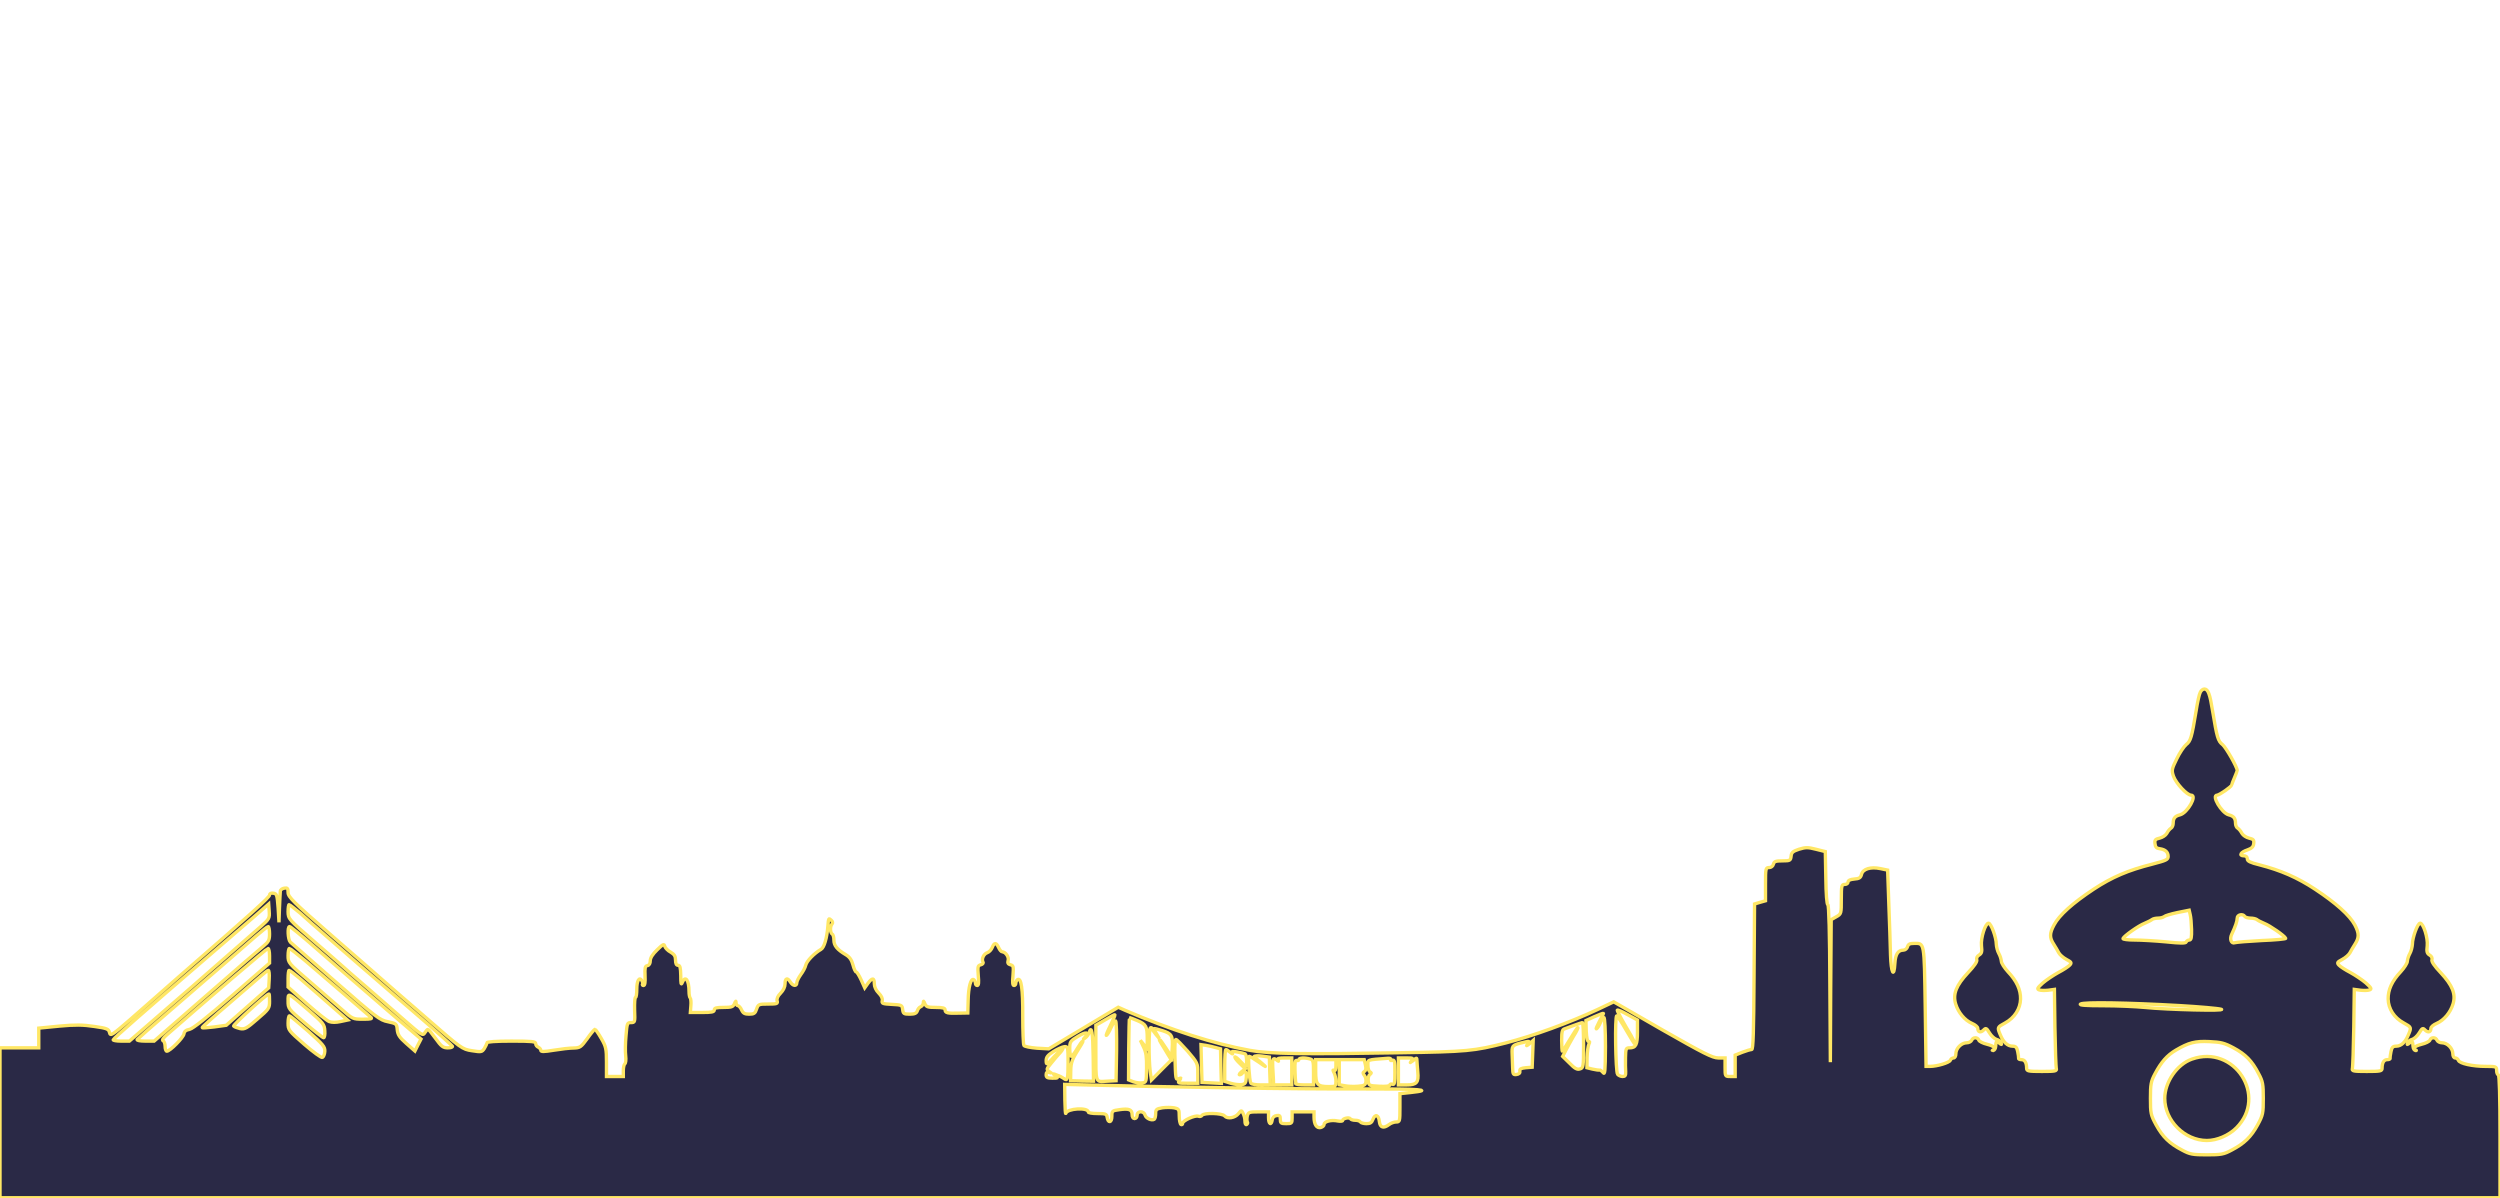
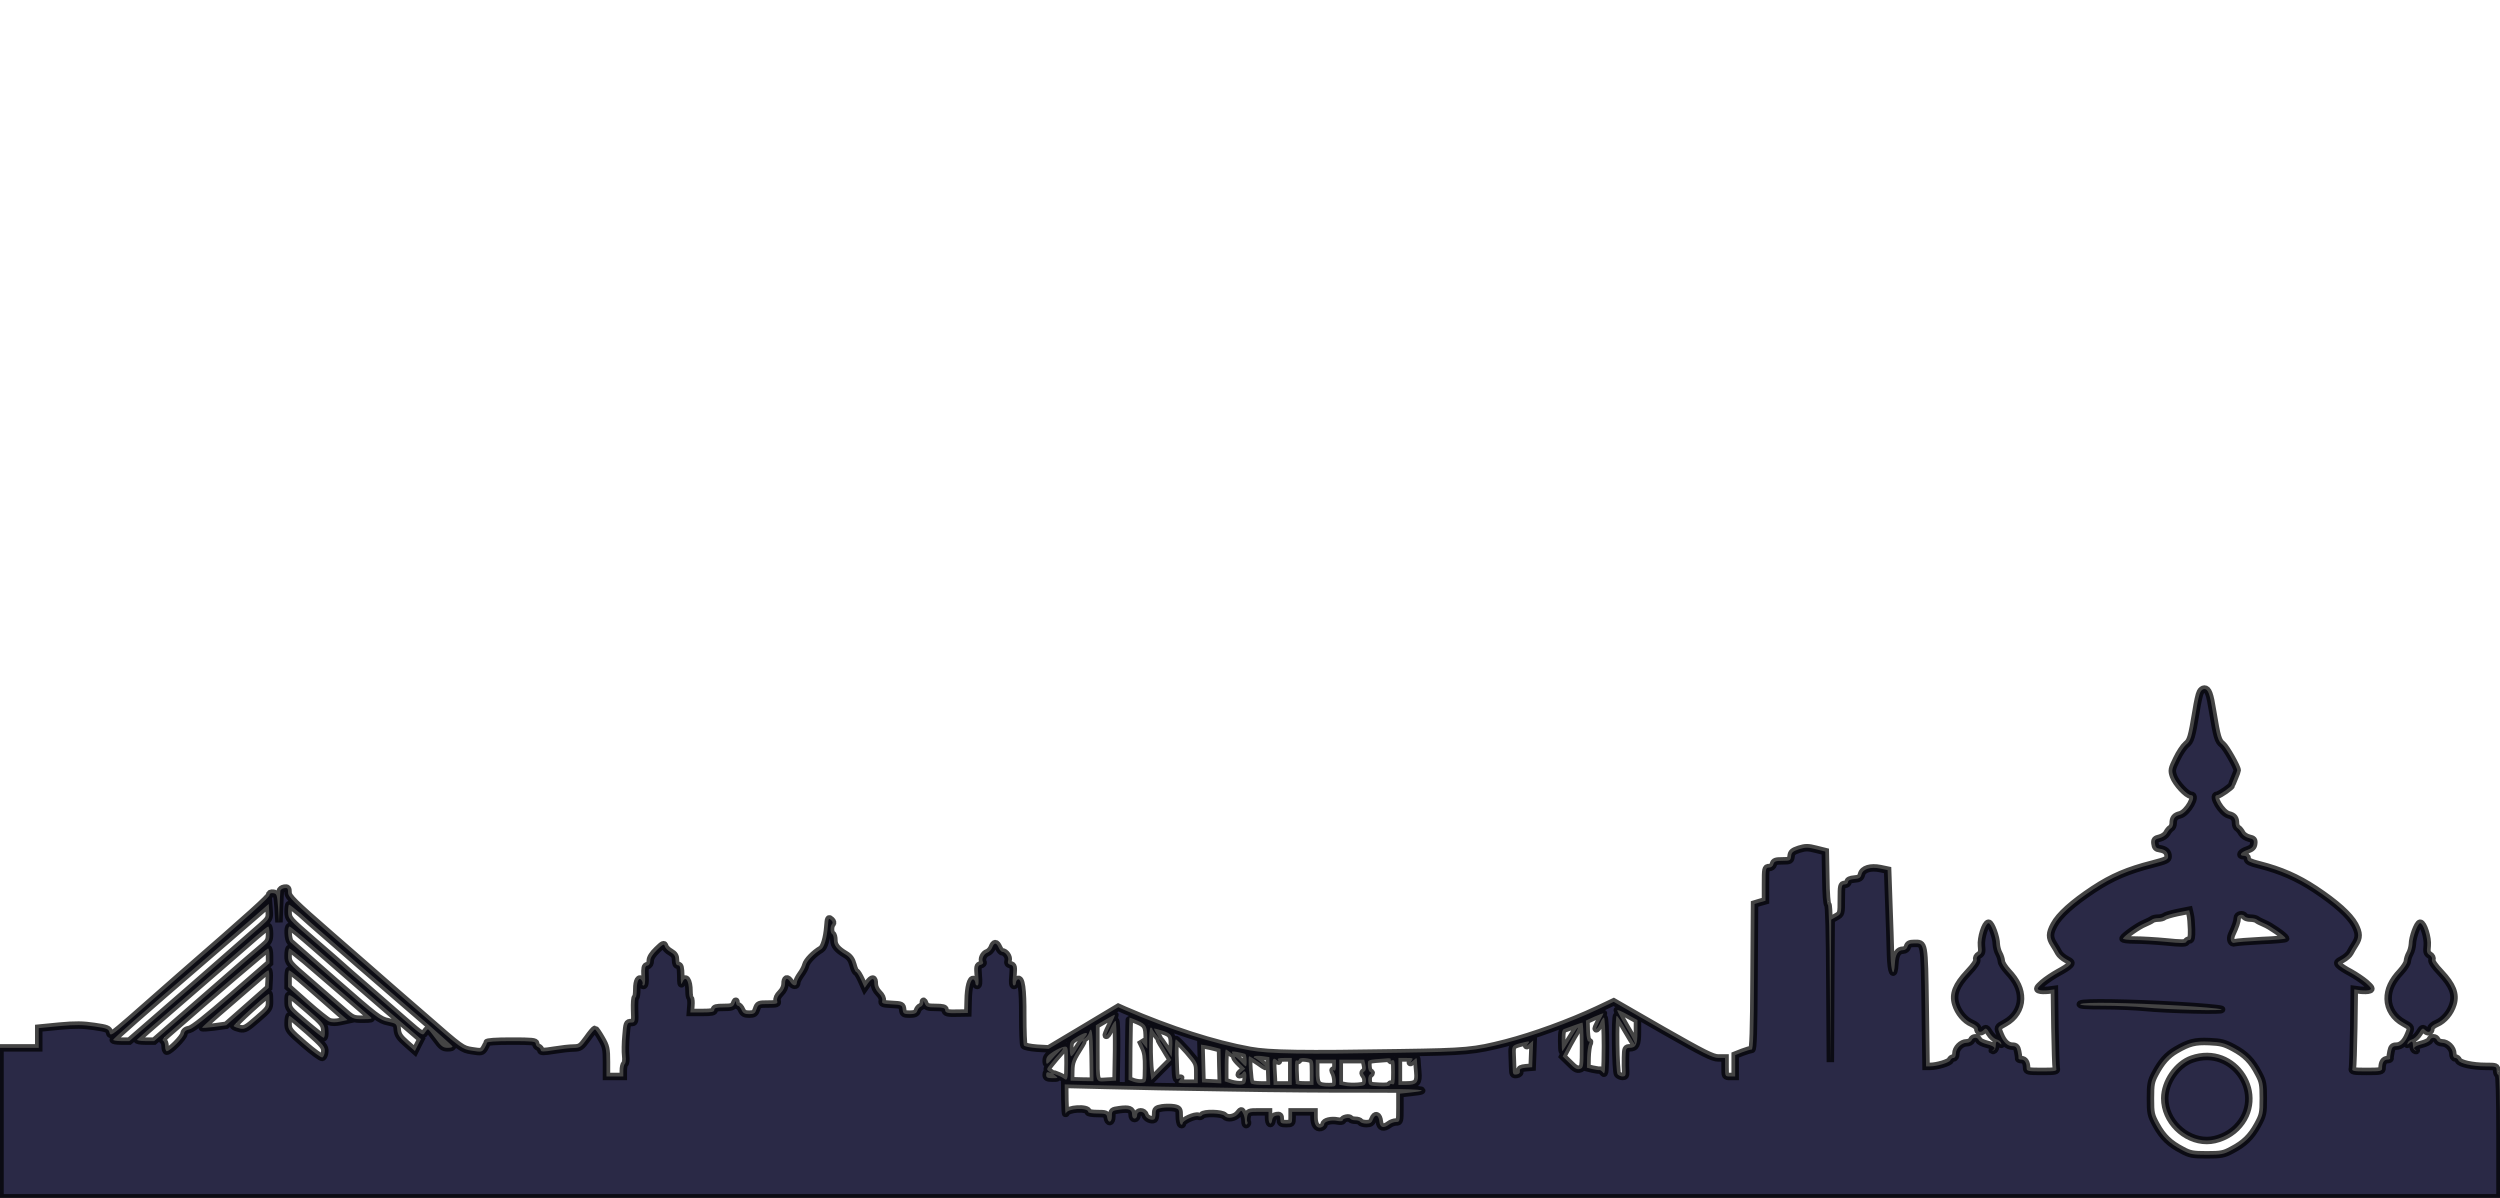
- <svg xmlns="http://www.w3.org/2000/svg" version="1.0" width="1484pt" height="711pt" viewBox="0 0 1484 711" preserveAspectRatio="xMidYMid meet">
-   <g transform="translate(0,711) scale(0.1,-0.1)" class="path" stroke-width="20" stroke="#ffe765" fill="#2a2946">
-     <path d="M13061 3001 c-6 -10 -17 -60 -25 -112 -26 -157 -32 -178 -59 -199 -13 -11 -39 -49 -56 -85 -30 -61 -31 -68 -19 -103 15 -42 80 -112 104 -112 39 0 -21 -106 -66 -117 -29 -7 -40 -20 -40 -50 0 -12 -6 -26 -14 -30 -7 -4 -18 -18 -24 -30 -7 -12 -26 -24 -42 -28 -26 -6 -31 -11 -28 -33 2 -20 9 -28 28 -30 34 -5 50 -20 50 -46 0 -19 -12 -24 -92 -45 -146 -37 -240 -77 -351 -150 -124 -82 -204 -154 -234 -211 -27 -50 -28 -75 -2 -115 10 -16 24 -39 30 -51 6 -11 26 -29 45 -39 30 -16 33 -20 20 -34 -8 -9 -39 -29 -68 -44 -29 -16 -71 -44 -92 -62 -32 -29 -36 -36 -22 -41 9 -4 34 -4 54 -2 l37 5 3 -226 c2 -124 6 -234 8 -243 5 -16 -4 -18 -85 -18 -83 0 -91 2 -91 19 0 33 -11 51 -31 51 -10 0 -18 3 -17 8 1 4 -1 22 -5 40 -5 25 -11 32 -31 32 -29 0 -54 23 -72 67 -19 45 -19 45 29 71 55 30 90 84 91 142 1 55 -23 107 -75 162 -21 23 -39 51 -39 62 -1 12 -7 32 -15 46 -8 14 -14 39 -15 55 0 40 -31 125 -46 125 -19 0 -47 -88 -42 -134 4 -35 2 -45 -14 -55 -12 -7 -17 -18 -14 -28 4 -10 -14 -37 -52 -77 -70 -75 -91 -127 -73 -186 15 -50 54 -97 97 -115 19 -8 34 -21 34 -29 0 -23 17 -28 34 -11 14 15 18 13 36 -17 11 -18 30 -35 42 -38 12 -3 24 -12 26 -20 5 -13 3 -13 -11 -1 -17 14 -19 11 -21 -23 -1 -11 -7 -20 -14 -22 -7 -1 -8 0 -2 3 21 10 8 23 -34 34 -25 6 -47 17 -50 25 -7 19 -35 18 -42 -1 -4 -8 -17 -15 -30 -15 -31 0 -64 -33 -64 -65 0 -15 -6 -25 -14 -25 -8 0 -16 -6 -19 -14 -6 -14 -79 -36 -120 -36 l-24 0 -5 356 c-6 389 -4 374 -66 374 -26 0 -35 -5 -39 -20 -3 -11 -14 -20 -25 -20 -31 0 -47 -24 -50 -79 -5 -91 -23 -56 -26 51 -1 57 -6 193 -10 303 l-7 200 -43 9 c-58 12 -104 -2 -112 -34 -5 -20 -13 -26 -43 -28 -24 -2 -37 -8 -37 -18 0 -8 -9 -14 -20 -14 -18 0 -20 -7 -20 -87 0 -87 0 -88 -30 -105 l-30 -17 -3 -423 -2 -423 -3 468 c-1 295 -6 467 -12 467 -6 0 -11 64 -12 158 l-3 157 -56 14 c-47 12 -61 12 -100 0 -36 -12 -45 -19 -47 -41 -3 -26 -6 -28 -51 -28 -40 0 -50 -3 -54 -20 -3 -12 -14 -20 -26 -20 -20 0 -21 -5 -21 -99 l0 -98 -32 -9 -33 -10 -3 -432 c-2 -329 -5 -432 -14 -432 -7 0 -32 -7 -55 -16 l-43 -17 0 -63 0 -64 -30 0 c-30 0 -30 1 -30 55 l0 55 -40 0 c-34 0 -87 27 -331 166 l-290 167 -97 -46 c-164 -77 -381 -156 -544 -198 -189 -48 -229 -52 -628 -58 -569 -10 -777 -7 -890 14 -212 38 -473 122 -744 239 l-38 17 -207 -124 -206 -123 -70 4 c-39 3 -73 10 -77 16 -4 6 -7 85 -7 176 1 161 -9 229 -31 215 -5 -3 -10 -13 -10 -21 0 -8 -5 -14 -11 -14 -8 0 -10 18 -6 59 4 53 3 60 -15 64 -14 4 -18 11 -14 25 7 20 -15 52 -35 52 -5 0 -15 11 -21 25 -14 31 -26 32 -38 1 -5 -13 -18 -27 -29 -31 -22 -7 -36 -38 -26 -56 4 -6 -2 -13 -13 -16 -18 -4 -19 -11 -15 -64 4 -41 2 -59 -6 -59 -6 0 -11 6 -11 14 0 8 -5 18 -10 21 -17 10 -32 -45 -33 -124 l-2 -74 -55 -1 c-65 -2 -80 1 -80 20 0 10 -15 14 -55 14 -48 0 -57 3 -65 22 -7 18 -9 19 -9 5 -1 -10 -8 -20 -16 -23 -8 -3 -17 -14 -20 -25 -5 -14 -16 -19 -45 -19 -35 0 -39 3 -42 28 -3 26 -6 27 -64 30 -55 3 -61 5 -57 22 3 12 -5 29 -21 45 -16 16 -26 37 -26 55 0 37 -12 38 -38 3 l-19 -27 -21 47 c-12 26 -25 47 -29 47 -5 0 -14 19 -20 43 -8 30 -20 47 -44 61 -49 29 -69 53 -69 85 0 17 -4 33 -10 36 -13 8 -13 48 -1 60 6 6 4 15 -5 23 -15 14 -16 13 -20 -38 -5 -67 -22 -125 -40 -135 -40 -23 -85 -69 -91 -94 -3 -14 -17 -40 -30 -57 -12 -17 -23 -38 -23 -47 0 -23 -23 -21 -38 3 -18 29 -32 25 -32 -10 0 -18 -10 -39 -26 -55 -17 -17 -24 -33 -21 -46 5 -17 0 -19 -53 -19 -56 0 -59 -1 -69 -30 -8 -25 -15 -30 -44 -30 -26 0 -36 5 -45 25 -6 14 -16 25 -22 25 -5 0 -10 8 -11 18 0 13 -2 12 -9 -5 -8 -20 -17 -23 -65 -23 -42 0 -55 -3 -55 -15 0 -12 -15 -15 -71 -15 l-71 0 3 40 c2 21 0 42 -4 46 -4 4 -7 21 -7 38 0 69 -22 98 -40 54 -7 -18 -9 -8 -9 40 -1 48 -4 62 -16 62 -10 0 -15 10 -15 30 0 24 -7 35 -29 48 -17 9 -32 25 -35 35 -4 16 -10 13 -45 -21 -27 -26 -41 -48 -41 -65 0 -16 -6 -27 -17 -29 -14 -2 -16 -13 -14 -61 2 -37 -1 -57 -9 -57 -6 0 -9 4 -6 8 2 4 1 14 -4 21 -15 25 -30 0 -30 -50 0 -27 -3 -49 -7 -49 -5 0 -7 -34 -6 -75 3 -73 2 -75 -21 -75 -23 0 -24 -4 -30 -78 -4 -42 -5 -96 -2 -119 3 -24 0 -45 -5 -48 -5 -4 -9 -22 -9 -41 l0 -34 -50 0 -50 0 0 86 c0 78 -3 92 -31 140 -17 30 -34 54 -37 54 -4 0 -25 -25 -46 -55 -37 -51 -43 -55 -80 -56 -23 0 -76 -6 -118 -13 -61 -10 -78 -10 -78 0 0 6 -7 14 -15 18 -8 3 -15 12 -15 21 0 13 -21 15 -145 15 -93 0 -145 -4 -145 -10 0 -6 -7 -21 -15 -34 -14 -21 -18 -22 -74 -13 -58 9 -62 12 -277 200 -121 104 -237 206 -260 226 -23 20 -156 137 -298 260 -226 197 -256 227 -256 253 0 25 -4 29 -22 26 -13 -2 -24 -10 -24 -18 -1 -8 -3 -53 -5 -100 l-3 -85 -5 85 c-6 79 -8 85 -28 88 -15 2 -23 -2 -23 -11 0 -13 -106 -109 -535 -482 -88 -77 -162 -142 -165 -145 -3 -3 -59 -52 -125 -110 -112 -97 -120 -102 -125 -79 -5 21 -14 25 -90 36 -67 10 -112 11 -208 2 l-122 -12 0 -58 0 -59 -115 0 -115 0 0 -445 0 -445 7420 0 7420 0 0 365 c0 237 -4 365 -10 365 -5 0 -10 11 -10 25 0 24 -2 25 -66 25 -77 0 -154 17 -161 36 -3 8 -11 14 -19 14 -8 0 -14 10 -14 25 0 32 -33 65 -64 65 -13 0 -26 7 -30 15 -7 19 -35 20 -42 1 -3 -8 -25 -19 -50 -25 -42 -11 -55 -24 -34 -34 6 -3 5 -4 -2 -3 -7 2 -13 11 -14 22 -2 34 -4 37 -21 23 -14 -12 -16 -12 -11 1 2 8 14 17 26 20 12 3 31 20 42 38 18 30 22 32 36 17 17 -17 34 -12 34 11 0 8 15 21 34 29 43 18 82 65 97 115 18 59 -3 111 -73 186 -38 40 -56 67 -52 77 3 10 -2 21 -14 28 -16 10 -18 20 -14 55 5 46 -23 134 -42 134 -15 0 -46 -85 -46 -125 -1 -16 -7 -41 -15 -55 -8 -14 -14 -34 -15 -46 0 -11 -18 -39 -39 -62 -52 -55 -76 -107 -75 -162 1 -58 36 -112 92 -142 47 -26 47 -26 28 -71 -18 -44 -43 -67 -72 -67 -20 0 -26 -7 -31 -32 -4 -18 -6 -36 -5 -40 1 -5 -7 -8 -17 -8 -20 0 -31 -18 -31 -51 0 -17 -8 -19 -91 -19 -81 0 -90 2 -85 18 2 9 6 119 8 243 l3 226 37 -5 c20 -2 45 -2 54 2 14 5 10 12 -22 41 -21 18 -63 46 -92 62 -29 15 -60 35 -68 44 -13 14 -10 18 20 34 19 10 39 28 45 39 6 12 20 35 30 51 26 40 25 65 -1 115 -31 57 -111 129 -235 211 -106 70 -205 113 -330 145 -56 14 -73 22 -73 36 0 12 -8 18 -21 18 -31 0 -18 22 22 35 25 9 35 18 37 37 3 22 -2 27 -28 33 -16 4 -35 16 -42 28 -6 12 -17 26 -24 30 -8 4 -14 18 -14 30 0 30 -11 43 -40 50 -43 11 -105 117 -69 117 14 1 85 50 86 60 0 3 8 22 17 44 9 21 16 40 16 43 0 19 -67 137 -87 153 -27 21 -33 42 -59 199 -16 102 -27 131 -49 131 -8 0 -19 -8 -24 -19z m-11513 -1391 c-29 -26 -217 -189 -416 -364 l-364 -316 -50 0 c-27 0 -48 4 -46 8 3 9 176 161 537 472 118 102 253 219 300 259 l86 75 3 -43 c3 -41 1 -46 -50 -91z m236 78 c33 -29 63 -56 66 -59 3 -3 129 -113 280 -244 151 -131 337 -291 412 -356 75 -66 140 -124 143 -129 4 -6 -7 -10 -27 -10 -28 0 -38 8 -72 55 -22 30 -42 55 -45 55 -4 0 -12 -9 -19 -20 -12 -20 -18 -16 -119 72 -58 51 -161 140 -227 198 -67 57 -130 113 -141 123 -11 10 -88 78 -172 150 -151 131 -152 132 -153 175 0 23 3 42 6 42 4 0 34 -24 68 -52z m11225 -95 c1 -48 -2 -63 -13 -63 -8 0 -16 -5 -18 -11 -3 -9 -34 -9 -119 0 -63 6 -148 11 -188 11 -40 0 -71 4 -69 9 6 15 92 76 128 90 19 8 39 18 45 23 5 4 21 8 35 8 14 0 30 4 36 9 5 5 41 16 79 24 l70 14 6 -26 c4 -14 7 -54 8 -88z m316 77 c3 -5 19 -10 34 -10 15 0 31 -4 37 -8 5 -5 25 -15 44 -23 34 -13 122 -74 128 -89 1 -4 -62 -10 -142 -13 -79 -4 -151 -10 -160 -13 -21 -8 -32 21 -19 49 23 49 33 79 33 97 0 21 34 28 45 10z m-11725 -103 c0 -38 -5 -47 -37 -74 -21 -17 -175 -150 -343 -297 l-305 -266 -53 0 c-30 0 -51 4 -48 9 4 5 86 78 184 162 326 282 455 394 521 452 36 31 69 57 73 57 4 0 8 -19 8 -43z m261 -73 c74 -64 161 -140 194 -169 115 -100 381 -330 413 -356 l31 -27 -18 -35 -18 -36 -51 45 c-41 36 -51 52 -54 82 -3 35 -5 36 -55 47 -48 9 -70 26 -309 235 -142 124 -263 231 -271 238 -14 15 -18 92 -4 92 5 0 69 -52 142 -116z m-261 -58 l0 -43 -222 -193 c-148 -129 -232 -195 -252 -200 -22 -4 -32 -12 -34 -27 -3 -22 -83 -103 -102 -103 -5 0 -10 13 -10 29 0 16 -6 31 -12 33 -8 3 1 17 22 35 281 246 594 513 601 513 5 0 9 -20 9 -44z m211 -28 c98 -84 367 -315 389 -335 12 -11 5 -13 -46 -13 -59 0 -61 1 -125 58 -36 31 -122 106 -192 167 -126 108 -127 110 -127 152 0 24 4 43 8 43 4 0 46 -33 93 -72z m-213 -110 l-3 -52 -126 -111 -126 -111 -72 -10 c-39 -5 -71 -7 -71 -4 0 4 70 67 157 141 86 74 172 149 192 166 20 18 40 33 44 33 4 0 7 -23 5 -52z m181 5 c31 -26 107 -93 170 -148 l114 -100 -42 -9 c-26 -6 -52 -6 -67 0 -13 5 -73 53 -134 107 l-110 98 0 50 c0 27 3 49 6 49 4 0 32 -21 63 -47z m-179 -137 c0 -41 -3 -46 -72 -105 -63 -55 -75 -62 -102 -57 -17 4 -34 10 -39 15 -6 6 196 191 210 191 2 0 3 -20 3 -44z m231 -52 c89 -77 95 -85 97 -123 2 -23 -2 -41 -7 -41 -5 0 -55 39 -110 86 -100 85 -101 87 -101 131 0 53 -5 55 121 -53z m11104 27 c121 -7 234 -17 250 -22 37 -11 -317 -3 -455 11 -52 5 -162 10 -245 10 -103 0 -145 3 -135 10 19 13 285 8 585 -9z m-3215 -156 c0 -76 -9 -95 -47 -95 -21 0 -23 -4 -24 -57 -1 -32 0 -70 1 -85 1 -22 -3 -28 -18 -28 -11 0 -24 6 -30 13 -12 14 -17 347 -5 347 4 0 30 -39 56 -85 27 -47 51 -85 53 -85 3 0 -8 24 -24 53 -17 28 -42 72 -56 97 -14 25 -26 49 -26 53 0 5 27 -6 60 -25 l60 -33 0 -70z m-227 60 c-14 -27 -22 -45 -16 -42 6 4 16 20 23 37 7 16 16 30 21 30 5 0 9 -78 9 -172 -1 -148 -3 -170 -14 -155 -8 10 -18 17 -22 15 -5 -1 -24 2 -42 6 l-32 8 1 61 c1 34 6 70 11 80 6 11 5 16 -2 15 -7 -2 -12 21 -14 60 l-2 64 50 23 c28 12 52 21 54 20 1 -1 -10 -24 -25 -50z m-2903 -25 c-17 -34 -27 -59 -22 -56 5 3 17 23 27 46 10 22 22 40 27 40 5 0 7 -80 6 -177 l-3 -178 -56 -3 c-68 -4 -64 -15 -64 187 l0 145 55 32 c30 18 56 32 58 30 2 -2 -11 -32 -28 -66z m-4762 -30 c91 -81 102 -94 100 -122 -1 -17 -8 -32 -14 -35 -7 -3 -56 33 -108 78 -93 81 -96 85 -96 126 0 24 4 43 8 43 5 0 54 -41 110 -90z m4925 61 c51 -22 57 -33 57 -109 l0 -57 -21 25 -20 25 19 -40 c15 -30 19 -60 18 -125 -1 -83 -1 -85 -27 -88 -14 -2 -37 2 -52 7 l-28 11 1 185 c1 102 3 185 5 185 2 0 23 -9 48 -19z m2647 -145 c0 -129 -1 -135 -21 -141 -17 -6 -31 2 -62 34 l-41 40 17 33 c9 18 30 57 47 86 18 28 29 52 26 52 -3 0 -24 -31 -47 -70 -23 -38 -43 -70 -45 -70 -2 0 -4 29 -4 64 0 52 3 65 18 69 9 3 35 13 57 21 22 8 43 15 48 16 4 0 7 -60 7 -134z m-2560 97 c0 -5 10 -19 21 -33 l21 -25 -16 27 c-9 15 -16 29 -16 32 0 2 23 -3 50 -12 57 -18 63 -30 58 -108 l-3 -49 -34 53 c-18 28 -35 52 -38 52 -3 0 1 -10 9 -22 8 -13 25 -40 37 -61 l24 -39 -59 -59 -59 -60 -7 48 c-10 78 -9 263 2 263 6 0 10 -3 10 -7z m-351 -162 l2 -149 -68 1 -68 2 1 57 c1 55 7 69 62 156 8 12 12 22 9 22 -4 0 -18 -20 -33 -45 -14 -25 -30 -45 -35 -45 -5 0 -9 20 -9 44 0 42 2 46 50 75 48 29 68 25 38 -9 -11 -12 -10 -12 4 -1 10 7 20 21 23 32 15 45 22 0 24 -140z m561 29 c59 -69 60 -72 60 -130 l0 -60 -61 0 c-56 0 -60 1 -48 17 12 15 12 16 -3 10 -20 -7 -19 -13 -24 141 -1 50 1 92 6 92 5 0 36 -32 70 -70z m2019 43 c-11 -14 -9 -14 9 1 l23 20 -3 -80 -3 -79 -38 -3 c-29 -3 -37 -7 -35 -20 2 -11 -5 -18 -19 -20 -21 -3 -23 1 -24 40 -1 24 -2 60 -3 81 -2 48 1 52 49 65 57 14 59 14 44 -5z m4189 -23 c71 -38 110 -77 149 -153 25 -46 28 -63 28 -147 0 -89 -2 -99 -34 -158 -39 -71 -79 -110 -154 -149 -46 -25 -63 -28 -147 -28 -84 0 -101 3 -147 28 -75 39 -115 78 -154 149 -32 59 -34 69 -34 158 0 84 3 101 27 146 37 70 72 110 125 141 76 44 112 54 198 50 68 -3 89 -8 143 -37z m-6043 2 l30 -8 2 -103 3 -102 -58 3 -57 3 -3 112 -3 112 28 -4 c15 -3 42 -8 58 -13z m-875 -93 c0 -94 -4 -109 -25 -91 -6 5 -23 14 -40 20 -28 11 -28 11 -11 -3 19 -14 18 -15 -17 -15 -30 0 -37 4 -37 20 0 14 5 18 18 14 16 -5 16 -5 -1 6 -16 11 -16 14 12 48 16 20 39 47 50 59 12 12 21 26 21 30 0 4 -22 -17 -50 -47 -47 -53 -49 -54 -50 -27 0 22 9 33 43 55 24 15 54 28 65 29 21 2 22 -2 22 -98z m963 64 c12 -10 17 -12 12 -4 -6 11 -1 12 31 6 21 -4 42 -9 46 -11 9 -6 11 -74 3 -74 -3 0 -19 15 -35 33 -16 17 -30 27 -30 22 0 -6 14 -23 31 -39 l31 -30 -22 -18 c-12 -10 -17 -18 -12 -18 6 0 14 5 17 10 14 22 26 8 23 -27 -2 -32 -7 -39 -28 -41 -13 -2 -41 1 -62 7 l-38 12 0 94 c0 52 3 95 7 95 3 0 15 -8 26 -17z m234 -110 l3 -83 -55 0 c-29 0 -56 4 -60 10 -9 14 -18 160 -10 160 4 0 30 -16 59 -36 45 -32 47 -32 16 -5 -19 17 -39 31 -43 31 -5 0 -6 4 -3 8 3 5 24 6 48 3 l43 -6 2 -82z m49 65 c-5 9 4 12 38 12 l44 0 0 -80 0 -80 -54 0 -54 0 -1 33 c-1 17 -3 50 -4 72 -3 49 2 60 23 43 12 -10 14 -10 8 0z m190 6 c19 -5 21 -13 21 -80 l0 -74 -54 0 c-29 0 -52 3 -52 8 1 4 1 9 0 12 -1 3 -3 33 -4 68 -1 46 1 61 11 57 6 -2 12 0 12 5 0 11 33 13 66 4z m479 -4 c-3 -6 1 -7 9 -4 14 5 16 -5 16 -71 0 -64 -2 -76 -15 -71 -8 3 -15 1 -15 -5 0 -6 -25 -9 -62 -7 -61 3 -63 4 -66 32 -2 16 2 33 10 38 10 7 10 11 1 15 -7 2 -13 20 -13 38 0 37 -11 33 118 43 13 1 21 -2 17 -8z m124 -7 c-11 -15 -10 -14 9 1 22 19 22 19 23 0 0 -10 3 -41 5 -67 6 -63 -6 -77 -67 -77 l-48 0 0 80 0 80 46 0 c42 0 44 -1 32 -17z m-449 -29 c0 -23 -4 -33 -11 -28 -8 5 -8 1 0 -14 6 -11 11 -34 11 -51 0 -30 -2 -31 -41 -31 -70 0 -79 11 -79 90 l0 70 60 0 60 0 0 -36z m175 5 c5 -21 3 -34 -6 -39 -10 -7 -10 -11 0 -24 7 -8 11 -25 9 -38 -3 -20 -10 -23 -48 -26 -24 -2 -59 -1 -77 3 l-33 6 0 74 0 75 74 0 74 0 7 -31z m-815 -136 c267 -5 635 -8 818 -7 317 1 408 -6 267 -21 l-65 -7 0 -84 c0 -80 -1 -84 -22 -84 -13 0 -32 -7 -42 -15 -33 -25 -54 -19 -58 17 -4 40 -25 48 -38 14 -7 -20 -16 -26 -39 -26 -16 0 -33 5 -36 10 -3 6 -17 10 -30 10 -13 0 -26 4 -29 9 -7 11 -46 2 -46 -10 0 -5 -13 -6 -30 -3 -38 8 -80 -3 -80 -20 0 -8 -9 -16 -20 -19 -24 -6 -40 18 -40 62 l0 31 -65 0 -65 0 0 -35 c0 -33 -2 -35 -35 -35 -31 0 -35 3 -35 26 0 21 -4 25 -22 22 -15 -2 -24 -11 -26 -25 -5 -36 -22 -27 -22 12 l0 35 -60 0 c-55 0 -60 -2 -66 -24 -3 -14 -3 -29 0 -35 4 -5 2 -12 -4 -16 -6 -4 -10 5 -10 20 0 15 -5 35 -11 46 -10 20 -10 20 -28 -2 -20 -25 -65 -33 -82 -13 -14 17 -124 20 -134 3 -4 -6 -13 -8 -21 -5 -20 8 -94 -26 -94 -42 0 -7 -4 -10 -10 -7 -5 3 -10 26 -10 49 0 41 -2 44 -31 50 -17 3 -49 3 -70 0 -35 -6 -39 -10 -39 -35 0 -15 -4 -30 -8 -33 -16 -10 -50 6 -55 25 -7 26 -47 26 -47 -1 0 -11 -7 -20 -15 -20 -9 0 -15 9 -15 24 0 30 -18 37 -75 29 -43 -6 -45 -7 -45 -40 0 -39 -23 -42 -28 -5 -3 20 -10 22 -58 22 -30 0 -54 4 -54 9 0 29 -126 22 -133 -8 -3 -9 -5 26 -6 78 l-1 94 243 -6 c133 -4 460 -10 727 -14z">
- </path>
-     <path d="M13011 823 c-88 -31 -161 -136 -161 -233 0 -132 118 -250 250 -250 60 0 130 30 175 75 188 188 -12 497 -264 408z" />
+ <svg xmlns="http://www.w3.org/2000/svg" version="1.0" width="1484pt" height="711pt" viewBox="0 0 1484 711" preserveAspectRatio="xMidYMid meet" id="svg2">
+   <defs id="defs12" />
+   <g id="g3007" style="stroke:#000000;stroke-opacity:0.733;stroke-width:4.44;stroke-miterlimit:4;stroke-dasharray:none;opacity:1">
+     <g id="g4" class="path" transform="translate(0,711) scale(0.1,-0.1)" stroke-width="20" stroke="#ffe765" fill="#2a2946" style="stroke:#000000;stroke-opacity:0.733;stroke-width:44.4;stroke-miterlimit:4;stroke-dasharray:none">
+       <path id="path6" d="M13061 3001 c-6 -10 -17 -60 -25 -112 -26 -157 -32 -178 -59 -199 -13 -11 -39 -49 -56 -85 -30 -61 -31 -68 -19 -103 15 -42 80 -112 104 -112 39 0 -21 -106 -66 -117 -29 -7 -40 -20 -40 -50 0 -12 -6 -26 -14 -30 -7 -4 -18 -18 -24 -30 -7 -12 -26 -24 -42 -28 -26 -6 -31 -11 -28 -33 2 -20 9 -28 28 -30 34 -5 50 -20 50 -46 0 -19 -12 -24 -92 -45 -146 -37 -240 -77 -351 -150 -124 -82 -204 -154 -234 -211 -27 -50 -28 -75 -2 -115 10 -16 24 -39 30 -51 6 -11 26 -29 45 -39 30 -16 33 -20 20 -34 -8 -9 -39 -29 -68 -44 -29 -16 -71 -44 -92 -62 -32 -29 -36 -36 -22 -41 9 -4 34 -4 54 -2 l37 5 3 -226 c2 -124 6 -234 8 -243 5 -16 -4 -18 -85 -18 -83 0 -91 2 -91 19 0 33 -11 51 -31 51 -10 0 -18 3 -17 8 1 4 -1 22 -5 40 -5 25 -11 32 -31 32 -29 0 -54 23 -72 67 -19 45 -19 45 29 71 55 30 90 84 91 142 1 55 -23 107 -75 162 -21 23 -39 51 -39 62 -1 12 -7 32 -15 46 -8 14 -14 39 -15 55 0 40 -31 125 -46 125 -19 0 -47 -88 -42 -134 4 -35 2 -45 -14 -55 -12 -7 -17 -18 -14 -28 4 -10 -14 -37 -52 -77 -70 -75 -91 -127 -73 -186 15 -50 54 -97 97 -115 19 -8 34 -21 34 -29 0 -23 17 -28 34 -11 14 15 18 13 36 -17 11 -18 30 -35 42 -38 12 -3 24 -12 26 -20 5 -13 3 -13 -11 -1 -17 14 -19 11 -21 -23 -1 -11 -7 -20 -14 -22 -7 -1 -8 0 -2 3 21 10 8 23 -34 34 -25 6 -47 17 -50 25 -7 19 -35 18 -42 -1 -4 -8 -17 -15 -30 -15 -31 0 -64 -33 -64 -65 0 -15 -6 -25 -14 -25 -8 0 -16 -6 -19 -14 -6 -14 -79 -36 -120 -36 l-24 0 -5 356 c-6 389 -4 374 -66 374 -26 0 -35 -5 -39 -20 -3 -11 -14 -20 -25 -20 -31 0 -47 -24 -50 -79 -5 -91 -23 -56 -26 51 -1 57 -6 193 -10 303 l-7 200 -43 9 c-58 12 -104 -2 -112 -34 -5 -20 -13 -26 -43 -28 -24 -2 -37 -8 -37 -18 0 -8 -9 -14 -20 -14 -18 0 -20 -7 -20 -87 0 -87 0 -88 -30 -105 l-30 -17 -3 -423 -2 -423 -3 468 c-1 295 -6 467 -12 467 -6 0 -11 64 -12 158 l-3 157 -56 14 c-47 12 -61 12 -100 0 -36 -12 -45 -19 -47 -41 -3 -26 -6 -28 -51 -28 -40 0 -50 -3 -54 -20 -3 -12 -14 -20 -26 -20 -20 0 -21 -5 -21 -99 l0 -98 -32 -9 -33 -10 -3 -432 c-2 -329 -5 -432 -14 -432 -7 0 -32 -7 -55 -16 l-43 -17 0 -63 0 -64 -30 0 c-30 0 -30 1 -30 55 l0 55 -40 0 c-34 0 -87 27 -331 166 l-290 167 -97 -46 c-164 -77 -381 -156 -544 -198 -189 -48 -229 -52 -628 -58 -569 -10 -777 -7 -890 14 -212 38 -473 122 -744 239 l-38 17 -207 -124 -206 -123 -70 4 c-39 3 -73 10 -77 16 -4 6 -7 85 -7 176 1 161 -9 229 -31 215 -5 -3 -10 -13 -10 -21 0 -8 -5 -14 -11 -14 -8 0 -10 18 -6 59 4 53 3 60 -15 64 -14 4 -18 11 -14 25 7 20 -15 52 -35 52 -5 0 -15 11 -21 25 -14 31 -26 32 -38 1 -5 -13 -18 -27 -29 -31 -22 -7 -36 -38 -26 -56 4 -6 -2 -13 -13 -16 -18 -4 -19 -11 -15 -64 4 -41 2 -59 -6 -59 -6 0 -11 6 -11 14 0 8 -5 18 -10 21 -17 10 -32 -45 -33 -124 l-2 -74 -55 -1 c-65 -2 -80 1 -80 20 0 10 -15 14 -55 14 -48 0 -57 3 -65 22 -7 18 -9 19 -9 5 -1 -10 -8 -20 -16 -23 -8 -3 -17 -14 -20 -25 -5 -14 -16 -19 -45 -19 -35 0 -39 3 -42 28 -3 26 -6 27 -64 30 -55 3 -61 5 -57 22 3 12 -5 29 -21 45 -16 16 -26 37 -26 55 0 37 -12 38 -38 3 l-19 -27 -21 47 c-12 26 -25 47 -29 47 -5 0 -14 19 -20 43 -8 30 -20 47 -44 61 -49 29 -69 53 -69 85 0 17 -4 33 -10 36 -13 8 -13 48 -1 60 6 6 4 15 -5 23 -15 14 -16 13 -20 -38 -5 -67 -22 -125 -40 -135 -40 -23 -85 -69 -91 -94 -3 -14 -17 -40 -30 -57 -12 -17 -23 -38 -23 -47 0 -23 -23 -21 -38 3 -18 29 -32 25 -32 -10 0 -18 -10 -39 -26 -55 -17 -17 -24 -33 -21 -46 5 -17 0 -19 -53 -19 -56 0 -59 -1 -69 -30 -8 -25 -15 -30 -44 -30 -26 0 -36 5 -45 25 -6 14 -16 25 -22 25 -5 0 -10 8 -11 18 0 13 -2 12 -9 -5 -8 -20 -17 -23 -65 -23 -42 0 -55 -3 -55 -15 0 -12 -15 -15 -71 -15 l-71 0 3 40 c2 21 0 42 -4 46 -4 4 -7 21 -7 38 0 69 -22 98 -40 54 -7 -18 -9 -8 -9 40 -1 48 -4 62 -16 62 -10 0 -15 10 -15 30 0 24 -7 35 -29 48 -17 9 -32 25 -35 35 -4 16 -10 13 -45 -21 -27 -26 -41 -48 -41 -65 0 -16 -6 -27 -17 -29 -14 -2 -16 -13 -14 -61 2 -37 -1 -57 -9 -57 -6 0 -9 4 -6 8 2 4 1 14 -4 21 -15 25 -30 0 -30 -50 0 -27 -3 -49 -7 -49 -5 0 -7 -34 -6 -75 3 -73 2 -75 -21 -75 -23 0 -24 -4 -30 -78 -4 -42 -5 -96 -2 -119 3 -24 0 -45 -5 -48 -5 -4 -9 -22 -9 -41 l0 -34 -50 0 -50 0 0 86 c0 78 -3 92 -31 140 -17 30 -34 54 -37 54 -4 0 -25 -25 -46 -55 -37 -51 -43 -55 -80 -56 -23 0 -76 -6 -118 -13 -61 -10 -78 -10 -78 0 0 6 -7 14 -15 18 -8 3 -15 12 -15 21 0 13 -21 15 -145 15 -93 0 -145 -4 -145 -10 0 -6 -7 -21 -15 -34 -14 -21 -18 -22 -74 -13 -58 9 -62 12 -277 200 -121 104 -237 206 -260 226 -23 20 -156 137 -298 260 -226 197 -256 227 -256 253 0 25 -4 29 -22 26 -13 -2 -24 -10 -24 -18 -1 -8 -3 -53 -5 -100 l-3 -85 -5 85 c-6 79 -8 85 -28 88 -15 2 -23 -2 -23 -11 0 -13 -106 -109 -535 -482 -88 -77 -162 -142 -165 -145 -3 -3 -59 -52 -125 -110 -112 -97 -120 -102 -125 -79 -5 21 -14 25 -90 36 -67 10 -112 11 -208 2 l-122 -12 0 -58 0 -59 -115 0 -115 0 0 -445 0 -445 7420 0 7420 0 0 365 c0 237 -4 365 -10 365 -5 0 -10 11 -10 25 0 24 -2 25 -66 25 -77 0 -154 17 -161 36 -3 8 -11 14 -19 14 -8 0 -14 10 -14 25 0 32 -33 65 -64 65 -13 0 -26 7 -30 15 -7 19 -35 20 -42 1 -3 -8 -25 -19 -50 -25 -42 -11 -55 -24 -34 -34 6 -3 5 -4 -2 -3 -7 2 -13 11 -14 22 -2 34 -4 37 -21 23 -14 -12 -16 -12 -11 1 2 8 14 17 26 20 12 3 31 20 42 38 18 30 22 32 36 17 17 -17 34 -12 34 11 0 8 15 21 34 29 43 18 82 65 97 115 18 59 -3 111 -73 186 -38 40 -56 67 -52 77 3 10 -2 21 -14 28 -16 10 -18 20 -14 55 5 46 -23 134 -42 134 -15 0 -46 -85 -46 -125 -1 -16 -7 -41 -15 -55 -8 -14 -14 -34 -15 -46 0 -11 -18 -39 -39 -62 -52 -55 -76 -107 -75 -162 1 -58 36 -112 92 -142 47 -26 47 -26 28 -71 -18 -44 -43 -67 -72 -67 -20 0 -26 -7 -31 -32 -4 -18 -6 -36 -5 -40 1 -5 -7 -8 -17 -8 -20 0 -31 -18 -31 -51 0 -17 -8 -19 -91 -19 -81 0 -90 2 -85 18 2 9 6 119 8 243 l3 226 37 -5 c20 -2 45 -2 54 2 14 5 10 12 -22 41 -21 18 -63 46 -92 62 -29 15 -60 35 -68 44 -13 14 -10 18 20 34 19 10 39 28 45 39 6 12 20 35 30 51 26 40 25 65 -1 115 -31 57 -111 129 -235 211 -106 70 -205 113 -330 145 -56 14 -73 22 -73 36 0 12 -8 18 -21 18 -31 0 -18 22 22 35 25 9 35 18 37 37 3 22 -2 27 -28 33 -16 4 -35 16 -42 28 -6 12 -17 26 -24 30 -8 4 -14 18 -14 30 0 30 -11 43 -40 50 -43 11 -105 117 -69 117 14 1 85 50 86 60 0 3 8 22 17 44 9 21 16 40 16 43 0 19 -67 137 -87 153 -27 21 -33 42 -59 199 -16 102 -27 131 -49 131 -8 0 -19 -8 -24 -19z m-11513 -1391 c-29 -26 -217 -189 -416 -364 l-364 -316 -50 0 c-27 0 -48 4 -46 8 3 9 176 161 537 472 118 102 253 219 300 259 l86 75 3 -43 c3 -41 1 -46 -50 -91z m236 78 c33 -29 63 -56 66 -59 3 -3 129 -113 280 -244 151 -131 337 -291 412 -356 75 -66 140 -124 143 -129 4 -6 -7 -10 -27 -10 -28 0 -38 8 -72 55 -22 30 -42 55 -45 55 -4 0 -12 -9 -19 -20 -12 -20 -18 -16 -119 72 -58 51 -161 140 -227 198 -67 57 -130 113 -141 123 -11 10 -88 78 -172 150 -151 131 -152 132 -153 175 0 23 3 42 6 42 4 0 34 -24 68 -52z m11225 -95 c1 -48 -2 -63 -13 -63 -8 0 -16 -5 -18 -11 -3 -9 -34 -9 -119 0 -63 6 -148 11 -188 11 -40 0 -71 4 -69 9 6 15 92 76 128 90 19 8 39 18 45 23 5 4 21 8 35 8 14 0 30 4 36 9 5 5 41 16 79 24 l70 14 6 -26 c4 -14 7 -54 8 -88z m316 77 c3 -5 19 -10 34 -10 15 0 31 -4 37 -8 5 -5 25 -15 44 -23 34 -13 122 -74 128 -89 1 -4 -62 -10 -142 -13 -79 -4 -151 -10 -160 -13 -21 -8 -32 21 -19 49 23 49 33 79 33 97 0 21 34 28 45 10z m-11725 -103 c0 -38 -5 -47 -37 -74 -21 -17 -175 -150 -343 -297 l-305 -266 -53 0 c-30 0 -51 4 -48 9 4 5 86 78 184 162 326 282 455 394 521 452 36 31 69 57 73 57 4 0 8 -19 8 -43z m261 -73 c74 -64 161 -140 194 -169 115 -100 381 -330 413 -356 l31 -27 -18 -35 -18 -36 -51 45 c-41 36 -51 52 -54 82 -3 35 -5 36 -55 47 -48 9 -70 26 -309 235 -142 124 -263 231 -271 238 -14 15 -18 92 -4 92 5 0 69 -52 142 -116z m-261 -58 l0 -43 -222 -193 c-148 -129 -232 -195 -252 -200 -22 -4 -32 -12 -34 -27 -3 -22 -83 -103 -102 -103 -5 0 -10 13 -10 29 0 16 -6 31 -12 33 -8 3 1 17 22 35 281 246 594 513 601 513 5 0 9 -20 9 -44z m211 -28 c98 -84 367 -315 389 -335 12 -11 5 -13 -46 -13 -59 0 -61 1 -125 58 -36 31 -122 106 -192 167 -126 108 -127 110 -127 152 0 24 4 43 8 43 4 0 46 -33 93 -72z m-213 -110 l-3 -52 -126 -111 -126 -111 -72 -10 c-39 -5 -71 -7 -71 -4 0 4 70 67 157 141 86 74 172 149 192 166 20 18 40 33 44 33 4 0 7 -23 5 -52z m181 5 c31 -26 107 -93 170 -148 l114 -100 -42 -9 c-26 -6 -52 -6 -67 0 -13 5 -73 53 -134 107 l-110 98 0 50 c0 27 3 49 6 49 4 0 32 -21 63 -47z m-179 -137 c0 -41 -3 -46 -72 -105 -63 -55 -75 -62 -102 -57 -17 4 -34 10 -39 15 -6 6 196 191 210 191 2 0 3 -20 3 -44z m231 -52 c89 -77 95 -85 97 -123 2 -23 -2 -41 -7 -41 -5 0 -55 39 -110 86 -100 85 -101 87 -101 131 0 53 -5 55 121 -53z m11104 27 c121 -7 234 -17 250 -22 37 -11 -317 -3 -455 11 -52 5 -162 10 -245 10 -103 0 -145 3 -135 10 19 13 285 8 585 -9z m-3215 -156 c0 -76 -9 -95 -47 -95 -21 0 -23 -4 -24 -57 -1 -32 0 -70 1 -85 1 -22 -3 -28 -18 -28 -11 0 -24 6 -30 13 -12 14 -17 347 -5 347 4 0 30 -39 56 -85 27 -47 51 -85 53 -85 3 0 -8 24 -24 53 -17 28 -42 72 -56 97 -14 25 -26 49 -26 53 0 5 27 -6 60 -25 l60 -33 0 -70z m-227 60 c-14 -27 -22 -45 -16 -42 6 4 16 20 23 37 7 16 16 30 21 30 5 0 9 -78 9 -172 -1 -148 -3 -170 -14 -155 -8 10 -18 17 -22 15 -5 -1 -24 2 -42 6 l-32 8 1 61 c1 34 6 70 11 80 6 11 5 16 -2 15 -7 -2 -12 21 -14 60 l-2 64 50 23 c28 12 52 21 54 20 1 -1 -10 -24 -25 -50z m-2903 -25 c-17 -34 -27 -59 -22 -56 5 3 17 23 27 46 10 22 22 40 27 40 5 0 7 -80 6 -177 l-3 -178 -56 -3 c-68 -4 -64 -15 -64 187 l0 145 55 32 c30 18 56 32 58 30 2 -2 -11 -32 -28 -66z m-4762 -30 c91 -81 102 -94 100 -122 -1 -17 -8 -32 -14 -35 -7 -3 -56 33 -108 78 -93 81 -96 85 -96 126 0 24 4 43 8 43 5 0 54 -41 110 -90z m4925 61 c51 -22 57 -33 57 -109 l0 -57 -21 25 -20 25 19 -40 c15 -30 19 -60 18 -125 -1 -83 -1 -85 -27 -88 -14 -2 -37 2 -52 7 l-28 11 1 185 c1 102 3 185 5 185 2 0 23 -9 48 -19z m2647 -145 c0 -129 -1 -135 -21 -141 -17 -6 -31 2 -62 34 l-41 40 17 33 c9 18 30 57 47 86 18 28 29 52 26 52 -3 0 -24 -31 -47 -70 -23 -38 -43 -70 -45 -70 -2 0 -4 29 -4 64 0 52 3 65 18 69 9 3 35 13 57 21 22 8 43 15 48 16 4 0 7 -60 7 -134z m-2560 97 c0 -5 10 -19 21 -33 l21 -25 -16 27 c-9 15 -16 29 -16 32 0 2 23 -3 50 -12 57 -18 63 -30 58 -108 l-3 -49 -34 53 c-18 28 -35 52 -38 52 -3 0 1 -10 9 -22 8 -13 25 -40 37 -61 l24 -39 -59 -59 -59 -60 -7 48 c-10 78 -9 263 2 263 6 0 10 -3 10 -7z m-351 -162 l2 -149 -68 1 -68 2 1 57 c1 55 7 69 62 156 8 12 12 22 9 22 -4 0 -18 -20 -33 -45 -14 -25 -30 -45 -35 -45 -5 0 -9 20 -9 44 0 42 2 46 50 75 48 29 68 25 38 -9 -11 -12 -10 -12 4 -1 10 7 20 21 23 32 15 45 22 0 24 -140z m561 29 c59 -69 60 -72 60 -130 l0 -60 -61 0 c-56 0 -60 1 -48 17 12 15 12 16 -3 10 -20 -7 -19 -13 -24 141 -1 50 1 92 6 92 5 0 36 -32 70 -70z m2019 43 c-11 -14 -9 -14 9 1 l23 20 -3 -80 -3 -79 -38 -3 c-29 -3 -37 -7 -35 -20 2 -11 -5 -18 -19 -20 -21 -3 -23 1 -24 40 -1 24 -2 60 -3 81 -2 48 1 52 49 65 57 14 59 14 44 -5z m4189 -23 c71 -38 110 -77 149 -153 25 -46 28 -63 28 -147 0 -89 -2 -99 -34 -158 -39 -71 -79 -110 -154 -149 -46 -25 -63 -28 -147 -28 -84 0 -101 3 -147 28 -75 39 -115 78 -154 149 -32 59 -34 69 -34 158 0 84 3 101 27 146 37 70 72 110 125 141 76 44 112 54 198 50 68 -3 89 -8 143 -37z m-6043 2 l30 -8 2 -103 3 -102 -58 3 -57 3 -3 112 -3 112 28 -4 c15 -3 42 -8 58 -13z m-875 -93 c0 -94 -4 -109 -25 -91 -6 5 -23 14 -40 20 -28 11 -28 11 -11 -3 19 -14 18 -15 -17 -15 -30 0 -37 4 -37 20 0 14 5 18 18 14 16 -5 16 -5 -1 6 -16 11 -16 14 12 48 16 20 39 47 50 59 12 12 21 26 21 30 0 4 -22 -17 -50 -47 -47 -53 -49 -54 -50 -27 0 22 9 33 43 55 24 15 54 28 65 29 21 2 22 -2 22 -98z m963 64 c12 -10 17 -12 12 -4 -6 11 -1 12 31 6 21 -4 42 -9 46 -11 9 -6 11 -74 3 -74 -3 0 -19 15 -35 33 -16 17 -30 27 -30 22 0 -6 14 -23 31 -39 l31 -30 -22 -18 c-12 -10 -17 -18 -12 -18 6 0 14 5 17 10 14 22 26 8 23 -27 -2 -32 -7 -39 -28 -41 -13 -2 -41 1 -62 7 l-38 12 0 94 c0 52 3 95 7 95 3 0 15 -8 26 -17z m234 -110 l3 -83 -55 0 c-29 0 -56 4 -60 10 -9 14 -18 160 -10 160 4 0 30 -16 59 -36 45 -32 47 -32 16 -5 -19 17 -39 31 -43 31 -5 0 -6 4 -3 8 3 5 24 6 48 3 l43 -6 2 -82z m49 65 c-5 9 4 12 38 12 l44 0 0 -80 0 -80 -54 0 -54 0 -1 33 c-1 17 -3 50 -4 72 -3 49 2 60 23 43 12 -10 14 -10 8 0z m190 6 c19 -5 21 -13 21 -80 l0 -74 -54 0 c-29 0 -52 3 -52 8 1 4 1 9 0 12 -1 3 -3 33 -4 68 -1 46 1 61 11 57 6 -2 12 0 12 5 0 11 33 13 66 4z m479 -4 c-3 -6 1 -7 9 -4 14 5 16 -5 16 -71 0 -64 -2 -76 -15 -71 -8 3 -15 1 -15 -5 0 -6 -25 -9 -62 -7 -61 3 -63 4 -66 32 -2 16 2 33 10 38 10 7 10 11 1 15 -7 2 -13 20 -13 38 0 37 -11 33 118 43 13 1 21 -2 17 -8z m124 -7 c-11 -15 -10 -14 9 1 22 19 22 19 23 0 0 -10 3 -41 5 -67 6 -63 -6 -77 -67 -77 l-48 0 0 80 0 80 46 0 c42 0 44 -1 32 -17z m-449 -29 c0 -23 -4 -33 -11 -28 -8 5 -8 1 0 -14 6 -11 11 -34 11 -51 0 -30 -2 -31 -41 -31 -70 0 -79 11 -79 90 l0 70 60 0 60 0 0 -36z m175 5 c5 -21 3 -34 -6 -39 -10 -7 -10 -11 0 -24 7 -8 11 -25 9 -38 -3 -20 -10 -23 -48 -26 -24 -2 -59 -1 -77 3 l-33 6 0 74 0 75 74 0 74 0 7 -31z m-815 -136 c267 -5 635 -8 818 -7 317 1 408 -6 267 -21 l-65 -7 0 -84 c0 -80 -1 -84 -22 -84 -13 0 -32 -7 -42 -15 -33 -25 -54 -19 -58 17 -4 40 -25 48 -38 14 -7 -20 -16 -26 -39 -26 -16 0 -33 5 -36 10 -3 6 -17 10 -30 10 -13 0 -26 4 -29 9 -7 11 -46 2 -46 -10 0 -5 -13 -6 -30 -3 -38 8 -80 -3 -80 -20 0 -8 -9 -16 -20 -19 -24 -6 -40 18 -40 62 l0 31 -65 0 -65 0 0 -35 c0 -33 -2 -35 -35 -35 -31 0 -35 3 -35 26 0 21 -4 25 -22 22 -15 -2 -24 -11 -26 -25 -5 -36 -22 -27 -22 12 l0 35 -60 0 c-55 0 -60 -2 -66 -24 -3 -14 -3 -29 0 -35 4 -5 2 -12 -4 -16 -6 -4 -10 5 -10 20 0 15 -5 35 -11 46 -10 20 -10 20 -28 -2 -20 -25 -65 -33 -82 -13 -14 17 -124 20 -134 3 -4 -6 -13 -8 -21 -5 -20 8 -94 -26 -94 -42 0 -7 -4 -10 -10 -7 -5 3 -10 26 -10 49 0 41 -2 44 -31 50 -17 3 -49 3 -70 0 -35 -6 -39 -10 -39 -35 0 -15 -4 -30 -8 -33 -16 -10 -50 6 -55 25 -7 26 -47 26 -47 -1 0 -11 -7 -20 -15 -20 -9 0 -15 9 -15 24 0 30 -18 37 -75 29 -43 -6 -45 -7 -45 -40 0 -39 -23 -42 -28 -5 -3 20 -10 22 -58 22 -30 0 -54 4 -54 9 0 29 -126 22 -133 -8 -3 -9 -5 26 -6 78 l-1 94 243 -6 c133 -4 460 -10 727 -14z" style="stroke:#000000;stroke-opacity:0.733;stroke-width:44.4;stroke-miterlimit:4;stroke-dasharray:none" />
+       <path id="path8" d="M13011 823 c-88 -31 -161 -136 -161 -233 0 -132 118 -250 250 -250 60 0 130 30 175 75 188 188 -12 497 -264 408z" style="stroke:#000000;stroke-opacity:0.733;stroke-width:44.4;stroke-miterlimit:4;stroke-dasharray:none" />
+     </g>
  </g>
</svg>
